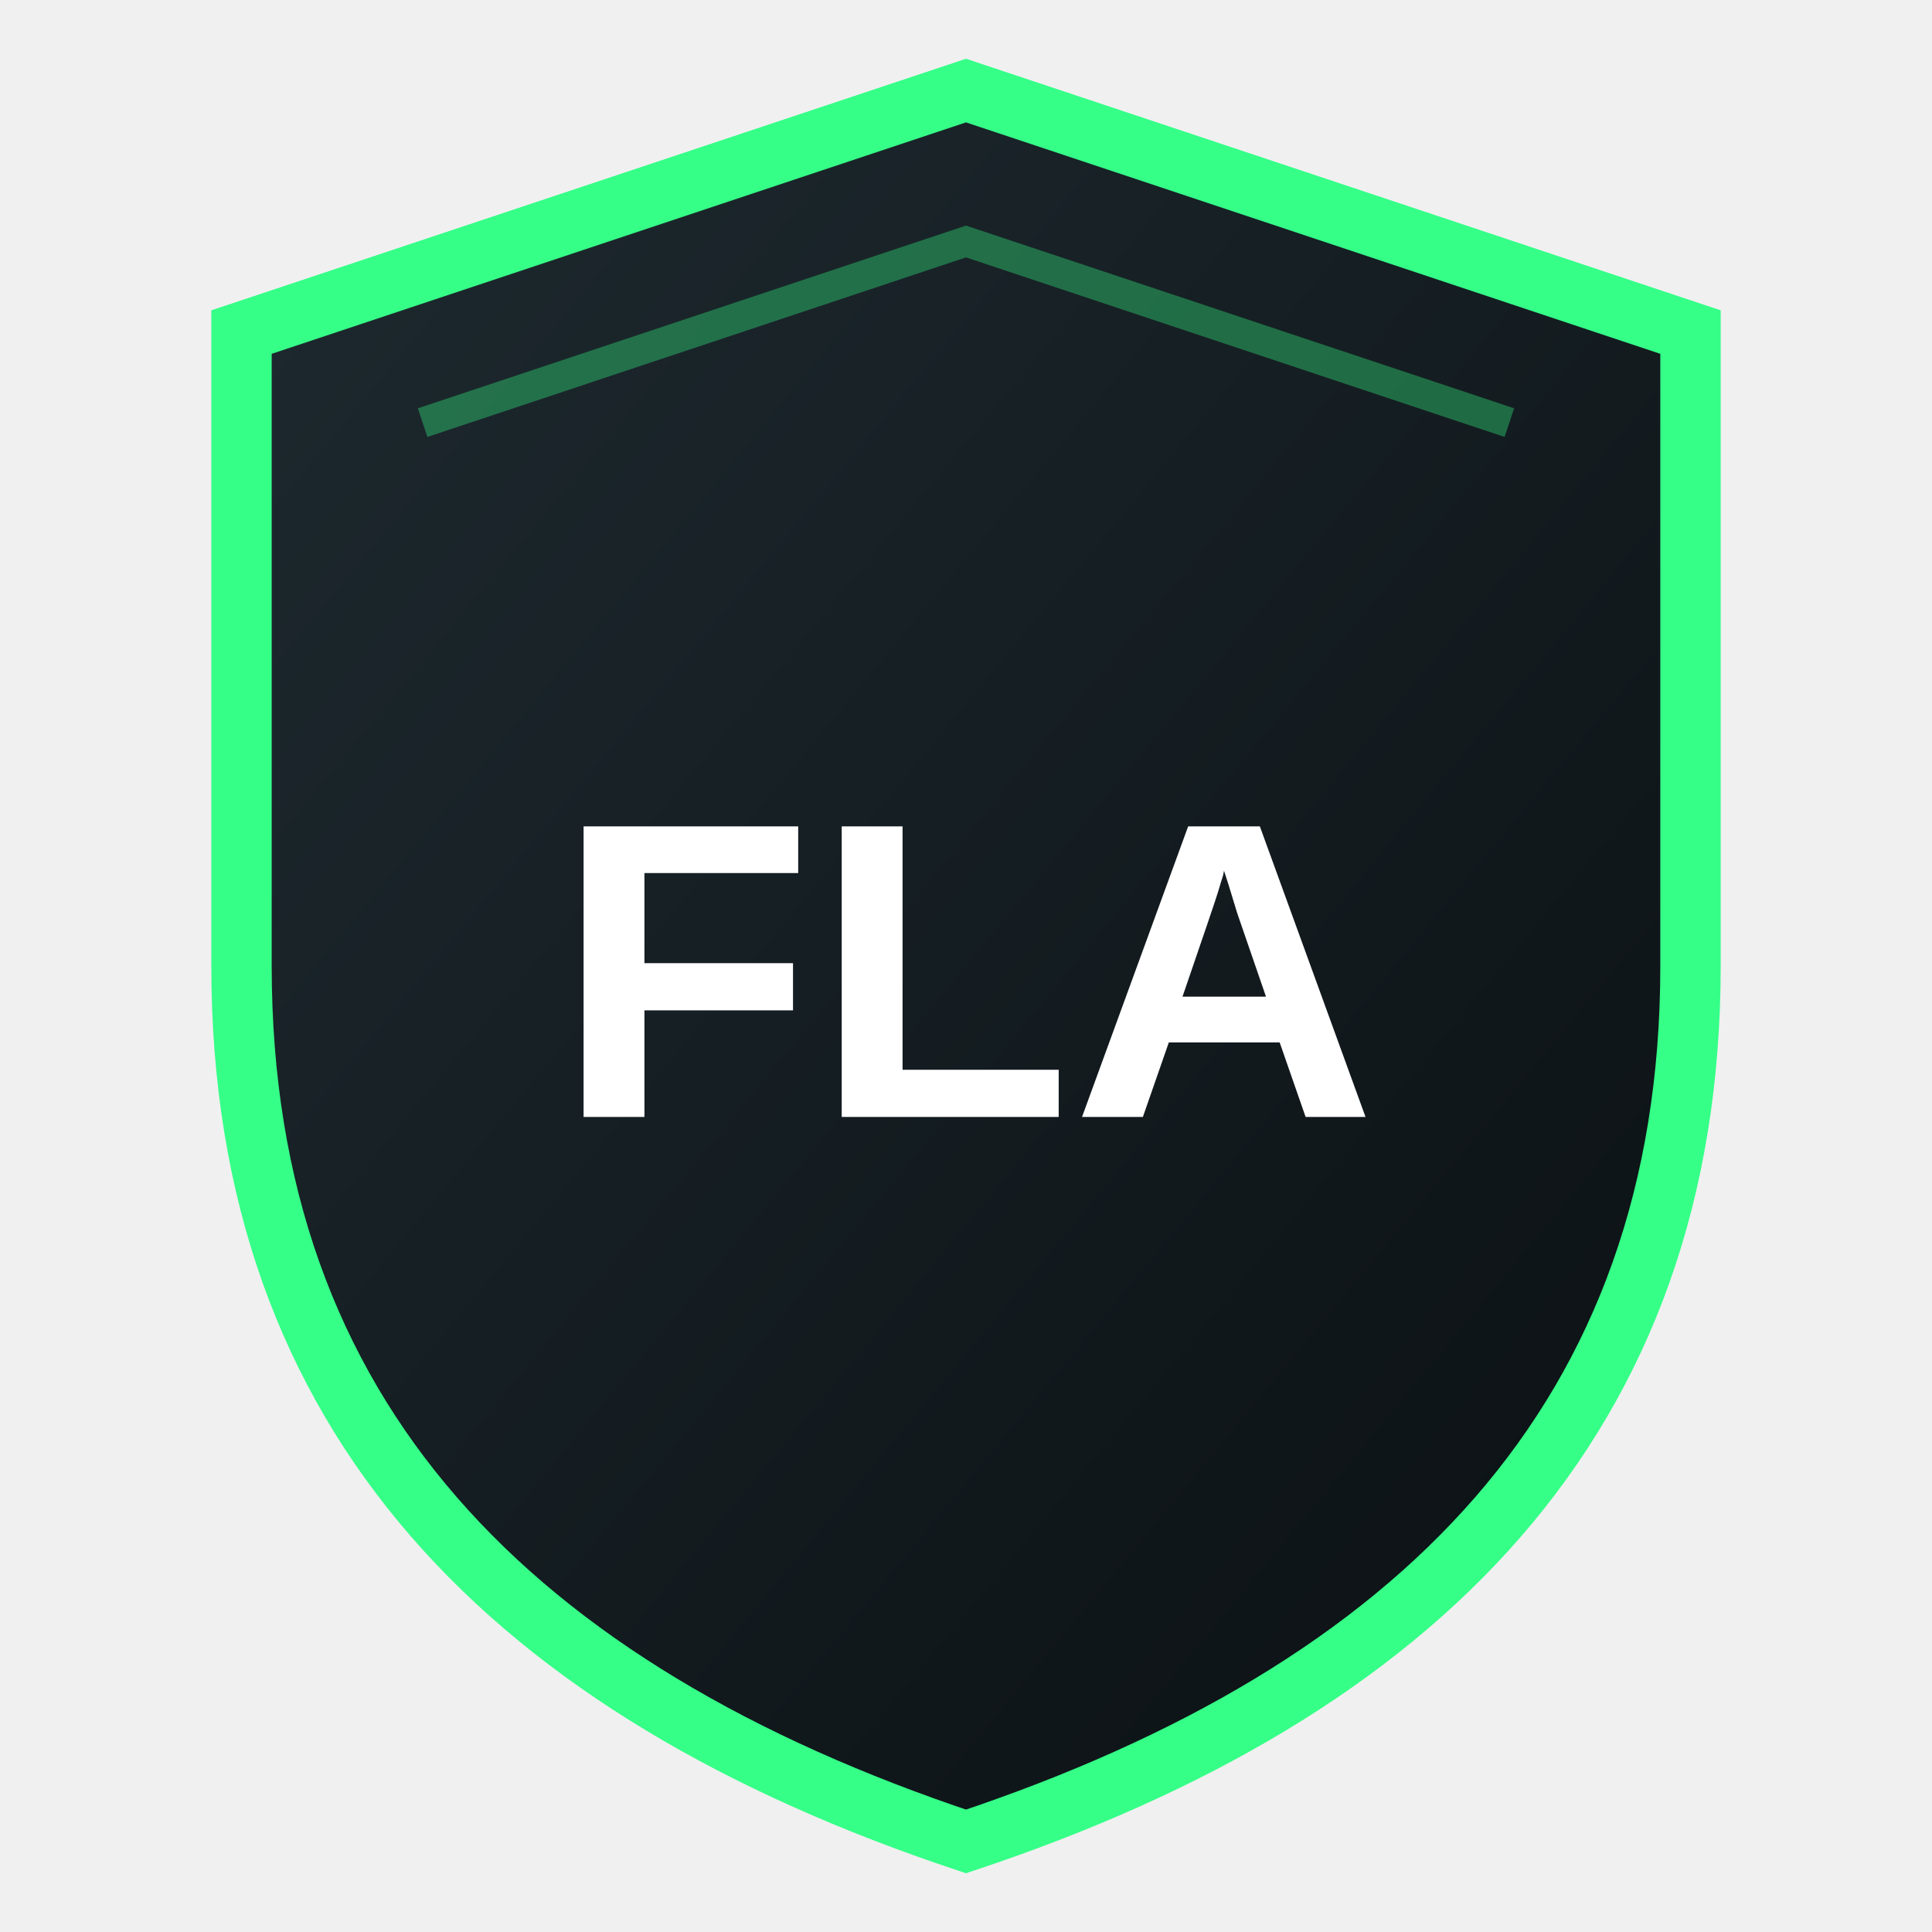
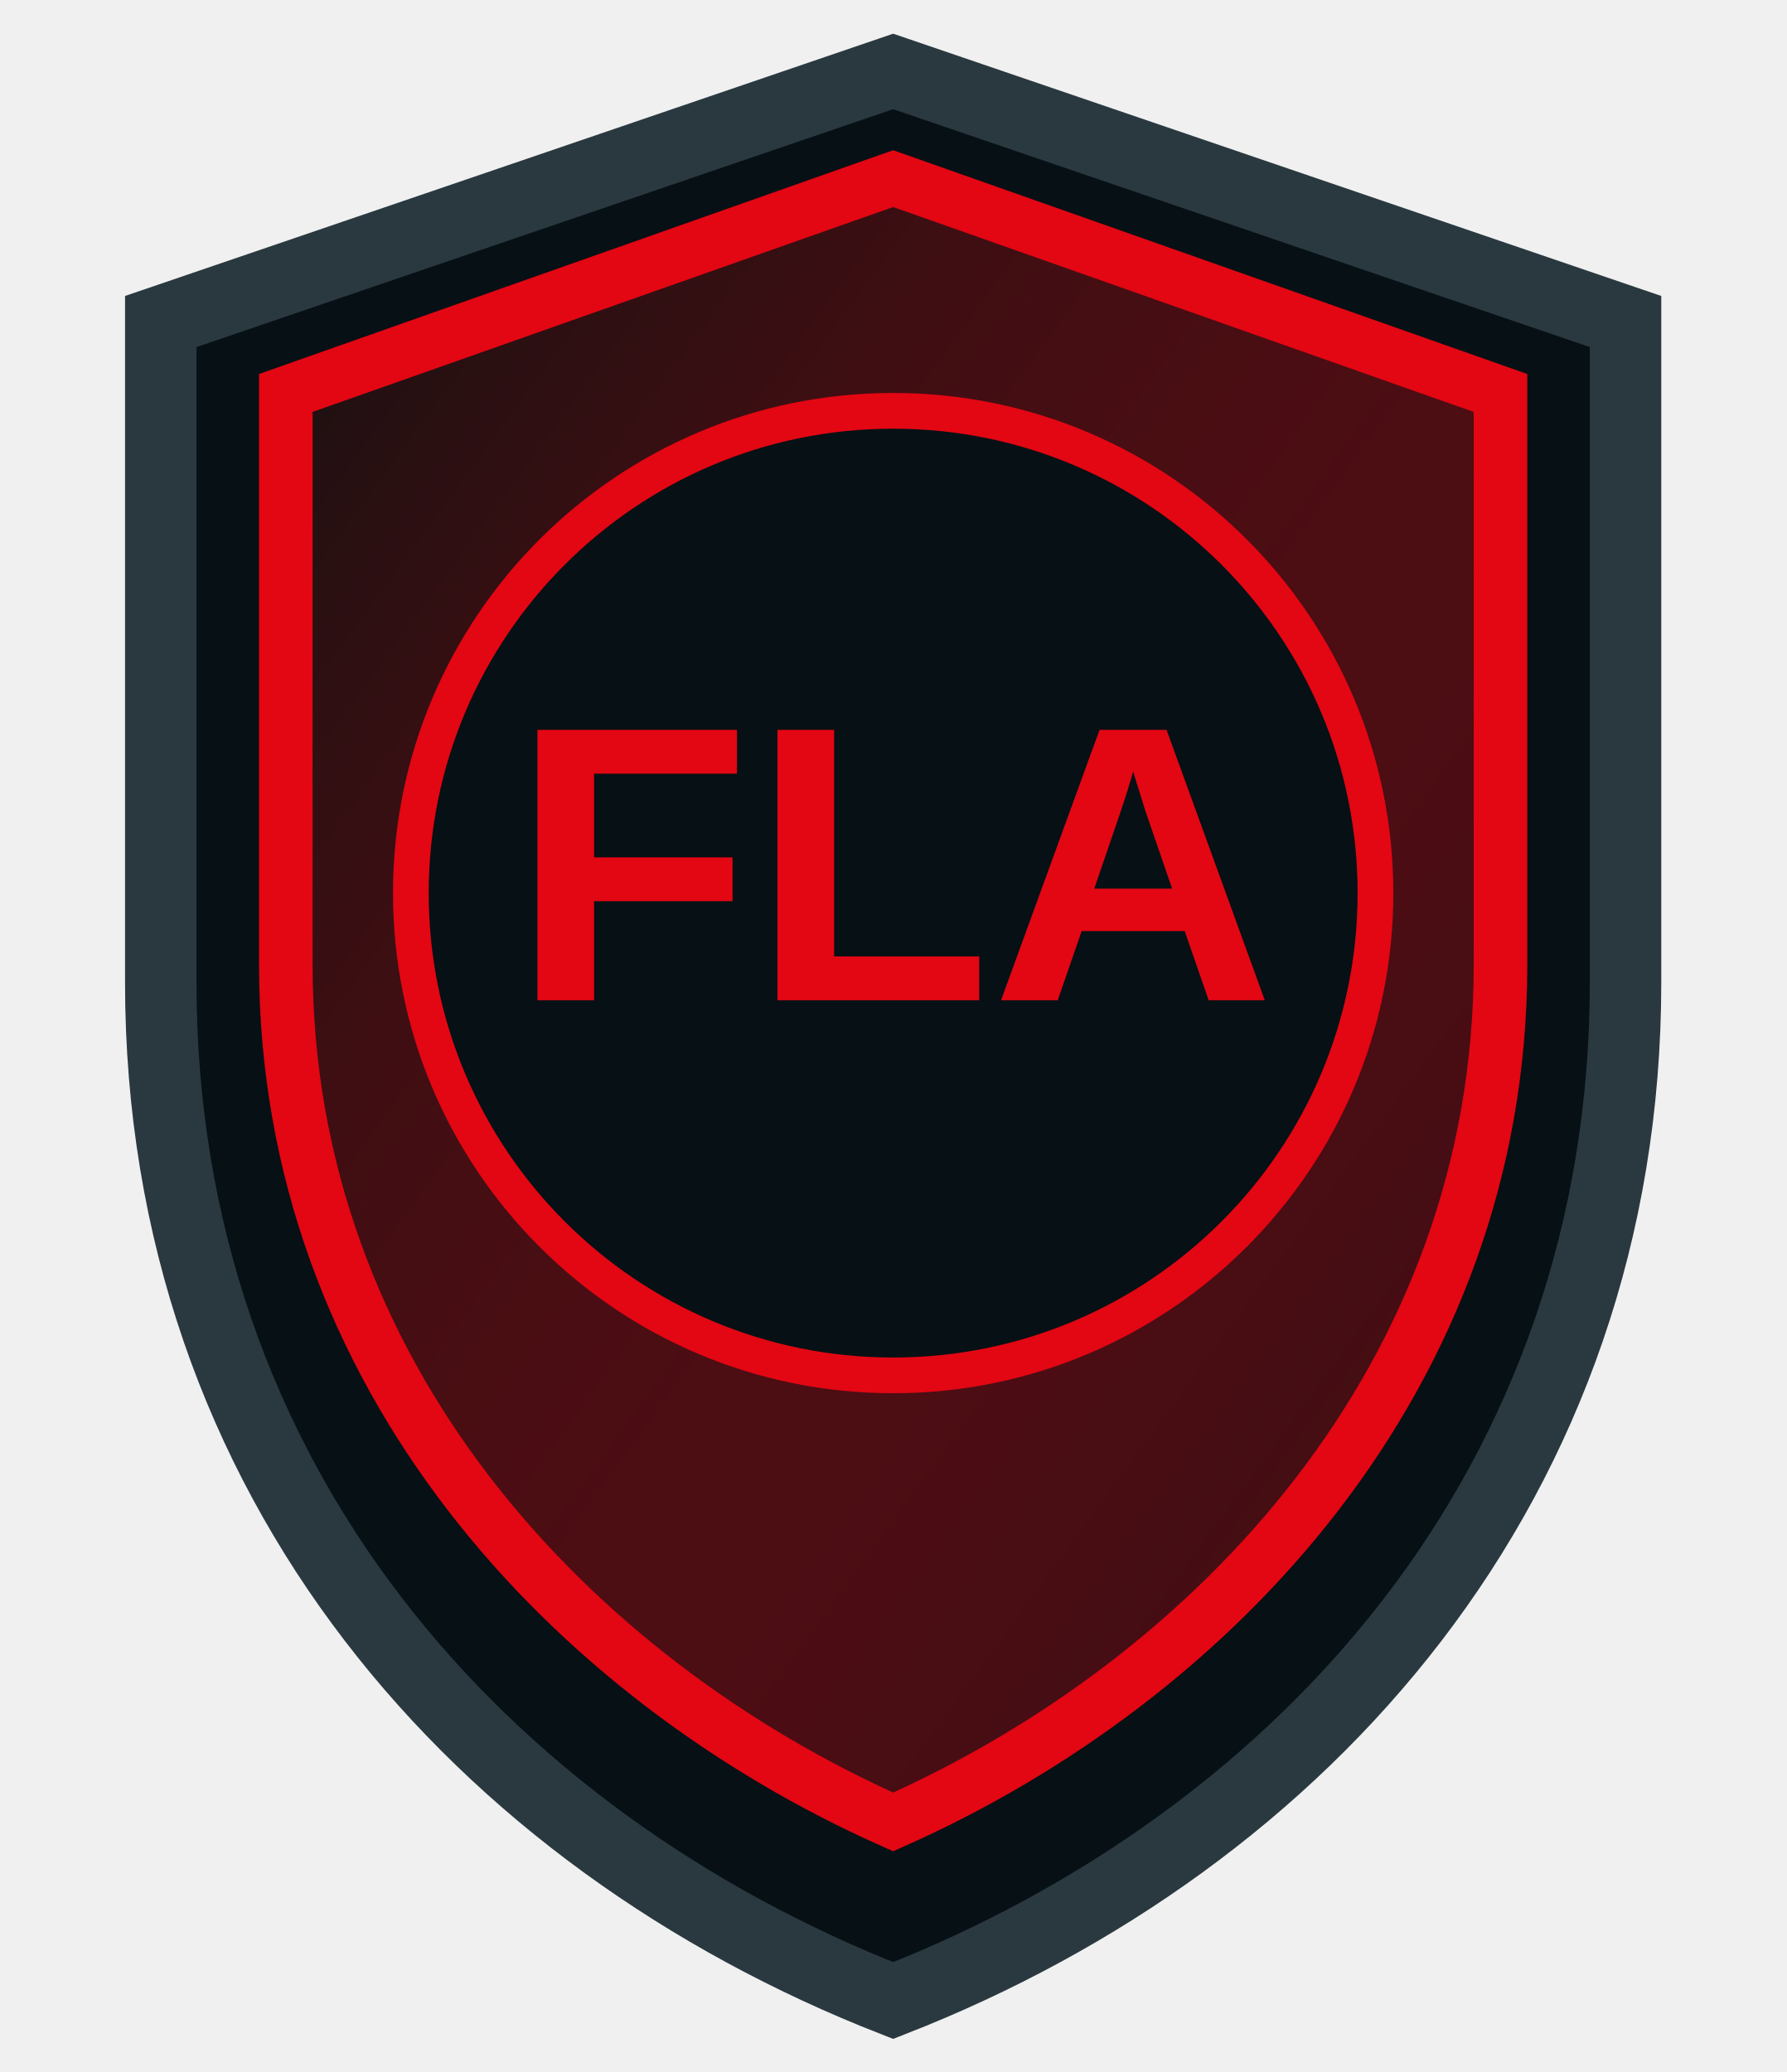
- <svg xmlns="http://www.w3.org/2000/svg" viewBox="0 0 64 64" role="img" aria-label="Flamengo">
+ <svg xmlns="http://www.w3.org/2000/svg" viewBox="0 0 100 116" role="img" aria-label="FLA">
  <defs>
    <linearGradient id="g" x1="0" y1="0" x2="1" y2="1">
-       <stop offset="0" stop-color="#1e2a30" />
-       <stop offset="1" stop-color="#0a0f12" />
+       <stop offset="0" stop-color="#111111" />
+       <stop offset="1" stop-color="#E30613" stop-opacity=".18" />
    </linearGradient>
  </defs>
-   <path d="M32 3 56 11v21c0 15-9 24-24 29C17 56 8 47 8 32V11z" fill="url(#g)" stroke="#35ff87" stroke-width="2" />
-   <path d="M14 14 32 8l18 6" fill="none" stroke="#35ff87" stroke-opacity=".35" />
-   <text x="32" y="37" text-anchor="middle" fill="#fff" font-family="Arial,sans-serif" font-size="14" font-weight="800">FLA</text>
+   <path d="M50 4 L91 18 V55 C91 83 73 103 50 112 C27 103 9 83 9 55 V18 Z" fill="#071014" stroke="#2A3940" stroke-width="4" />
+   <path d="M50 10 L84 22 V54 C84 77 68 94 50 102 C32 94 16 77 16 54 V22 Z" fill="url(#g)" stroke="#E30613" stroke-width="3" />
+   <circle cx="50" cy="50" r="27" fill="#071014" stroke="#E30613" stroke-width="2" />
+   <text x="50" y="56" text-anchor="middle" font-family="Arial, sans-serif" font-size="22" font-weight="800" fill="#E30613">FLA</text>
</svg>
